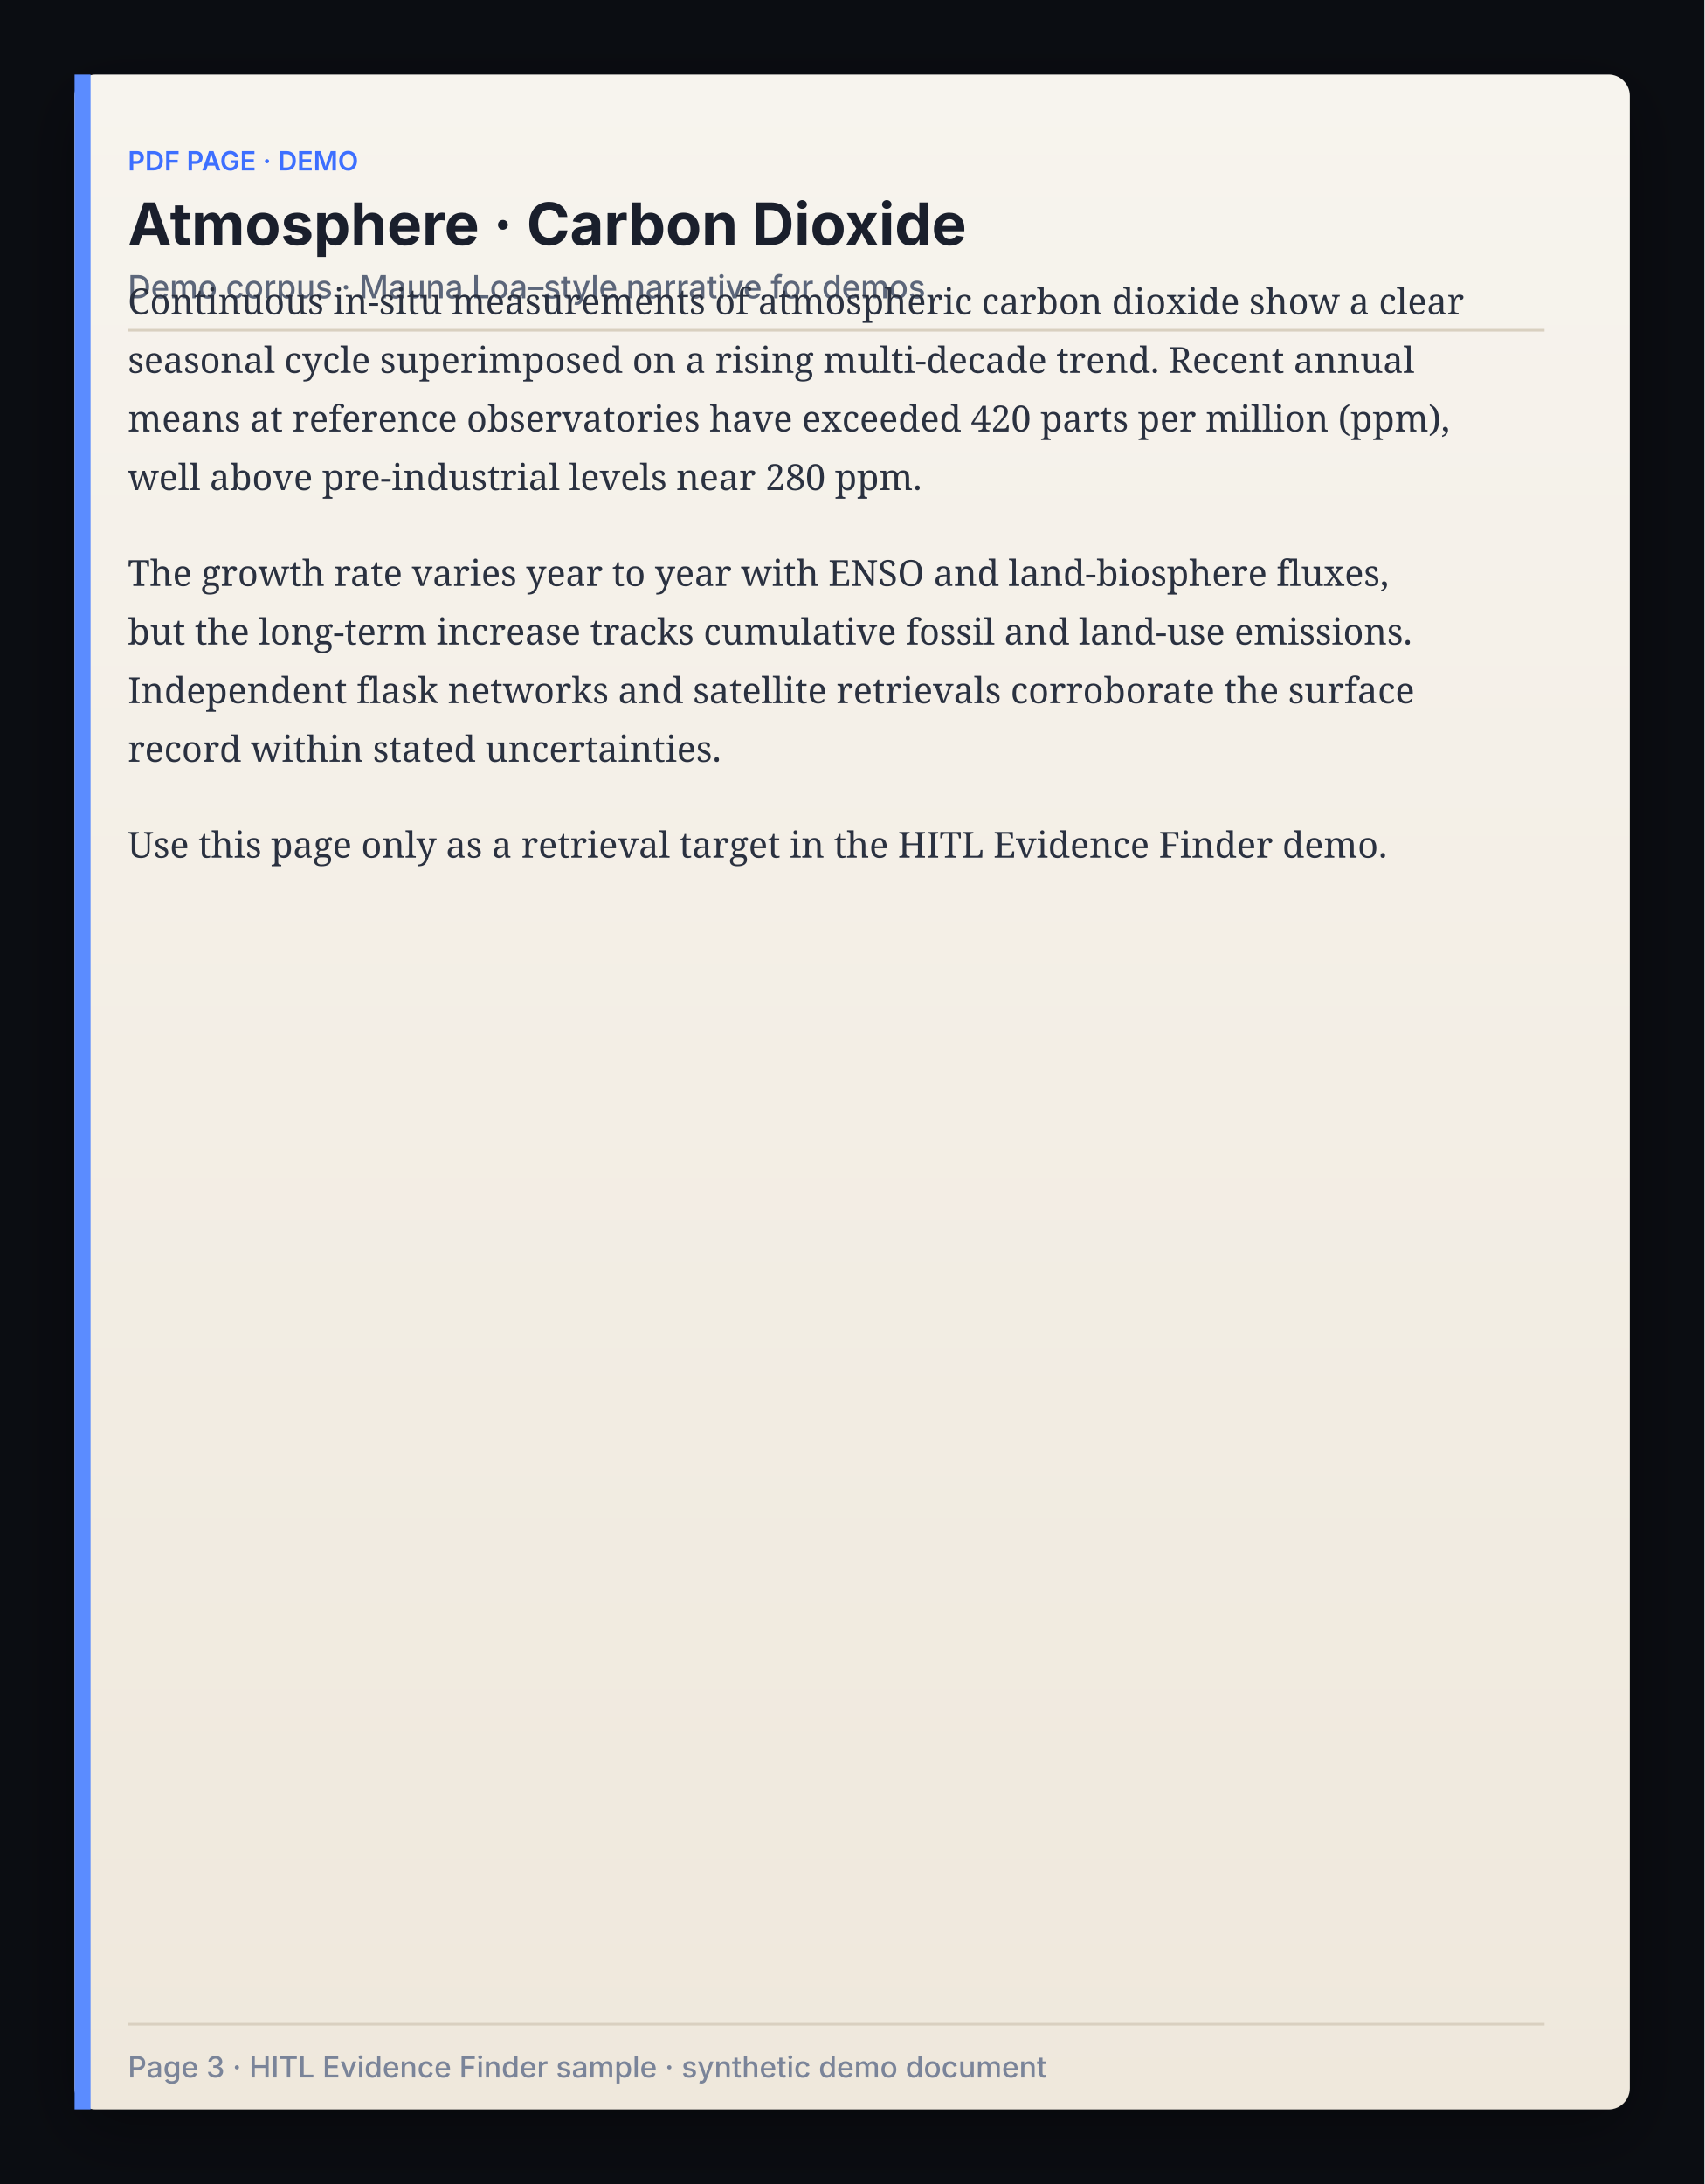
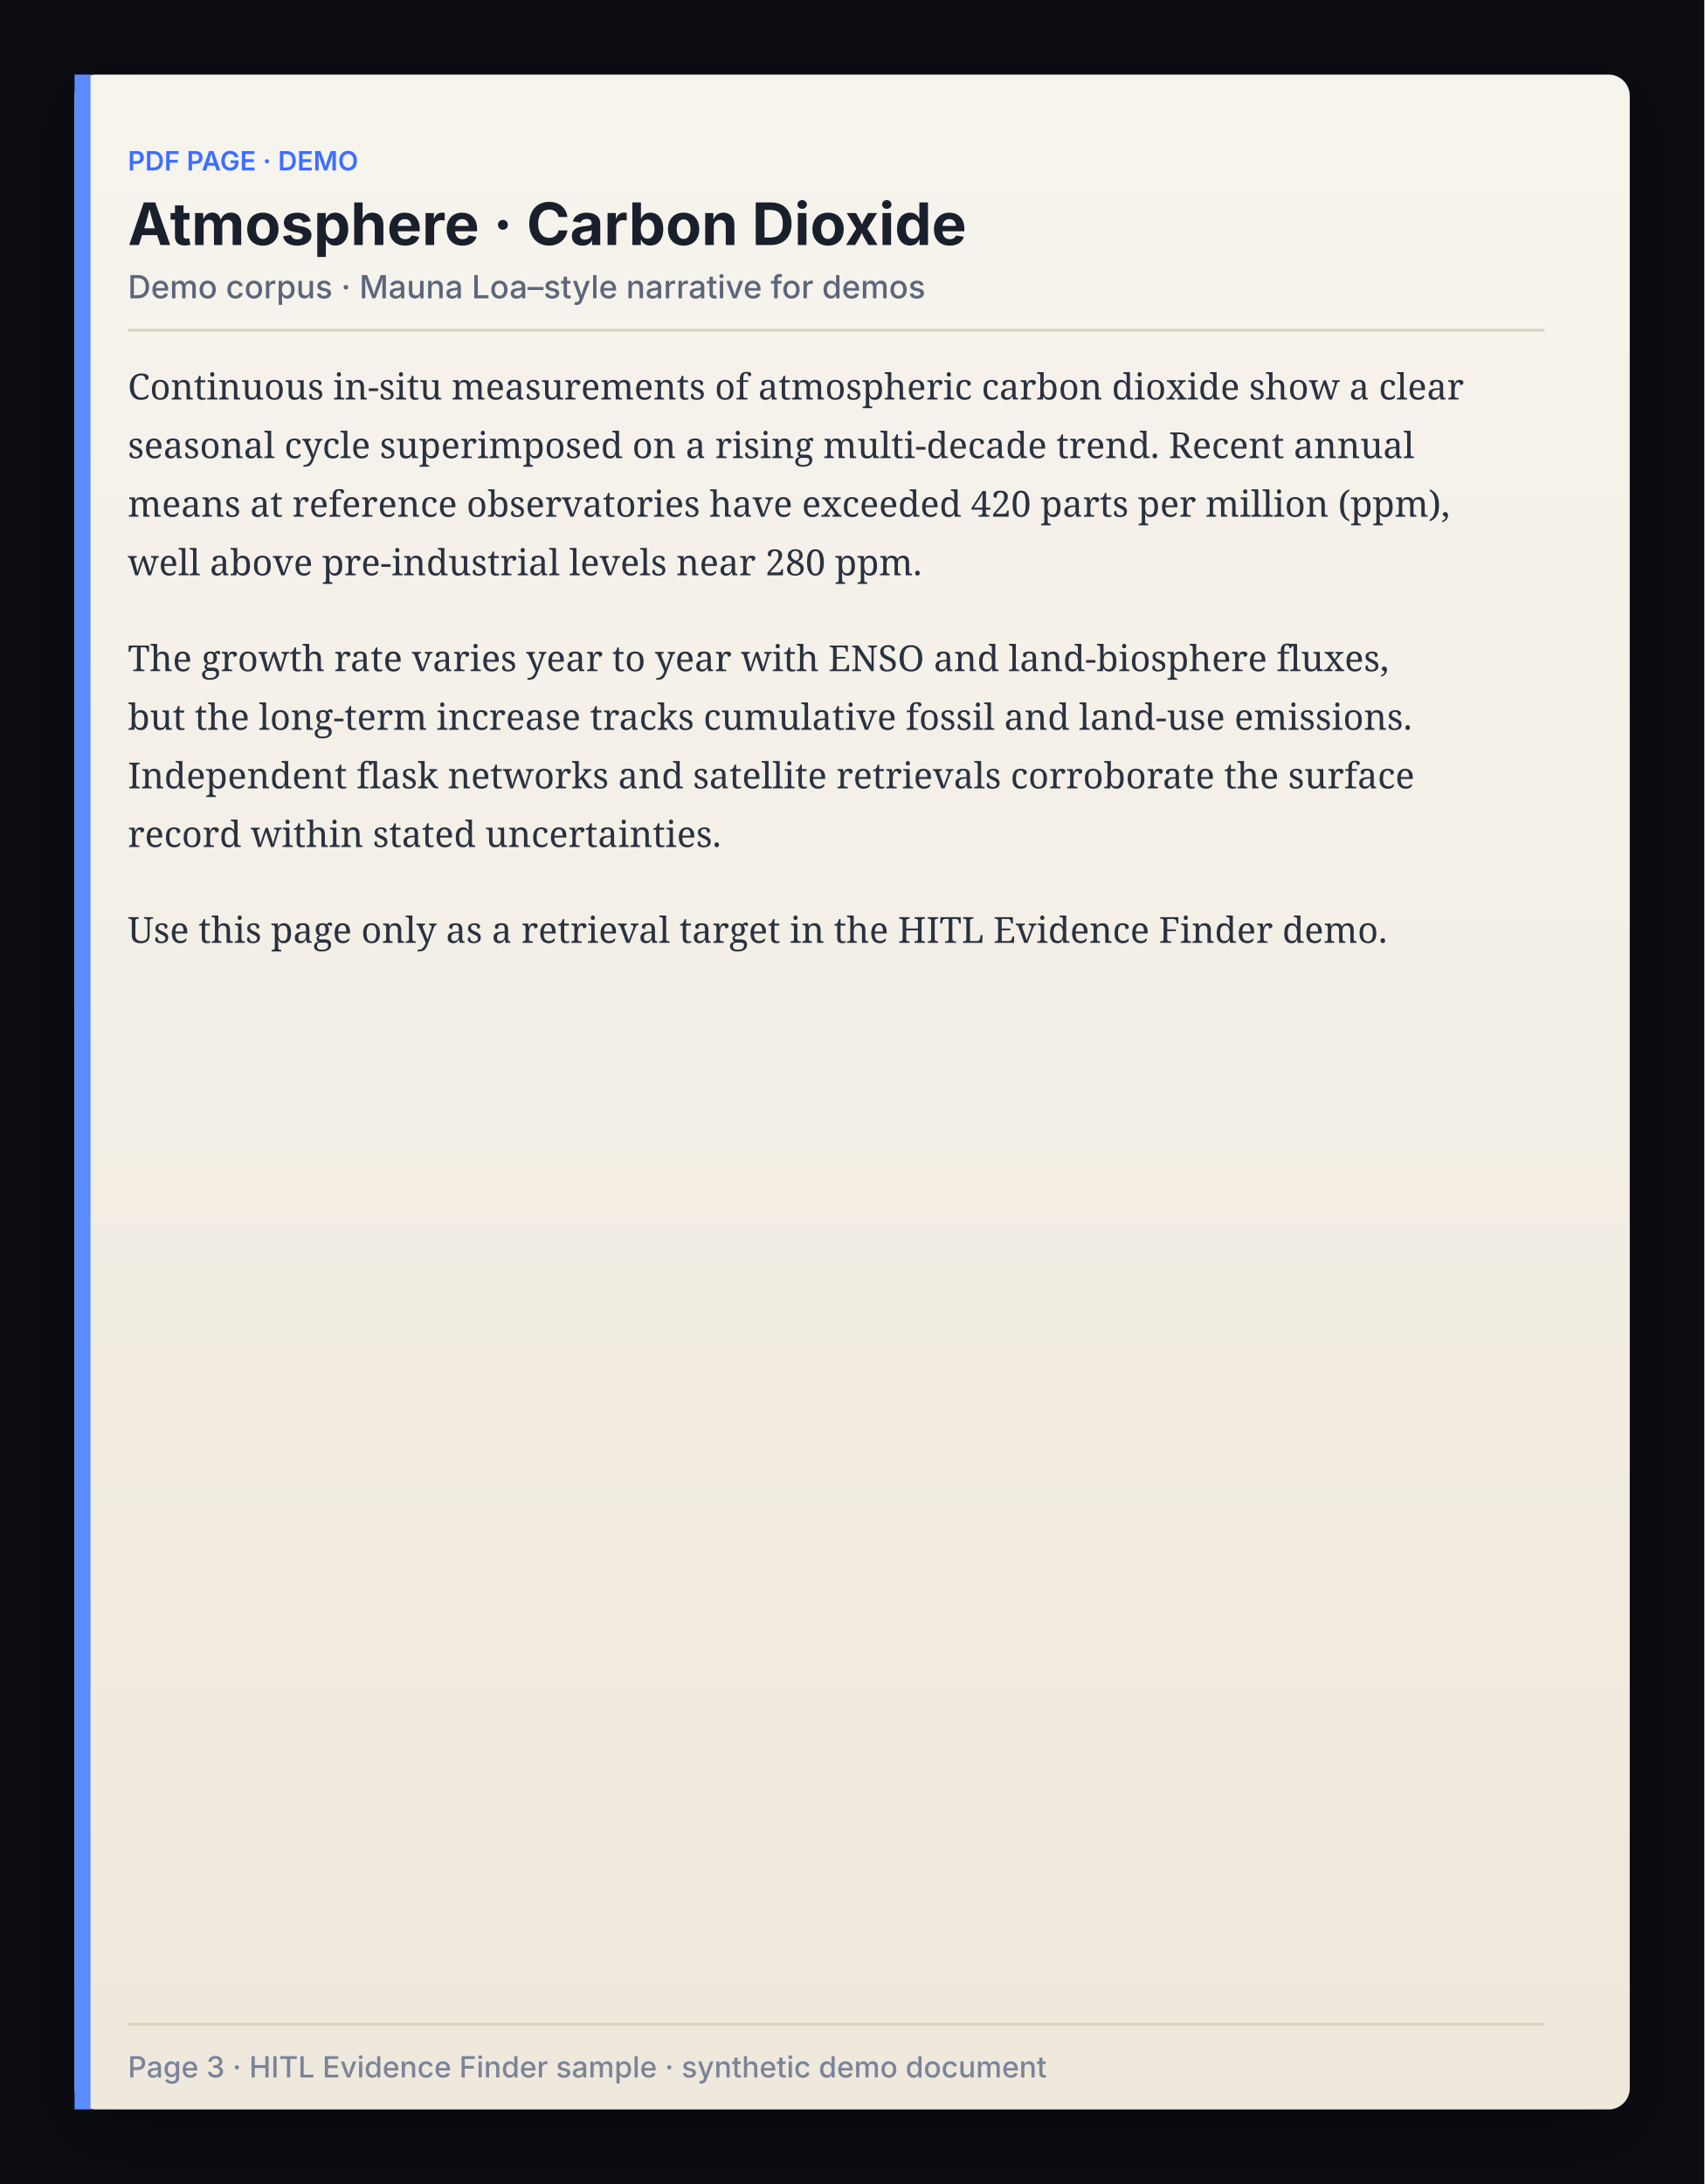
<svg xmlns="http://www.w3.org/2000/svg" width="640" height="820" viewBox="0 0 640 820">
  <defs>
    <linearGradient id="paper" x1="0" y1="0" x2="0" y2="1">
      <stop offset="0%" stop-color="#f7f4ee" />
      <stop offset="100%" stop-color="#efe8dc" />
    </linearGradient>
    <filter id="shadow" x="-5%" y="-5%" width="110%" height="110%">
      <feDropShadow dx="0" dy="8" stdDeviation="12" flood-color="#000" flood-opacity="0.35" />
    </filter>
    <style>
      .title { font: 700 22px Inter, ui-sans-serif, system-ui, sans-serif; fill: #1a1f2c; }
      .sub { font: 500 12px Inter, ui-sans-serif, system-ui, sans-serif; fill: #5c667a; }
      .body { font: 400 13.5px "IBM Plex Serif", Georgia, serif; fill: #2a3140; }
      .meta { font: 500 11px Inter, ui-sans-serif, system-ui, sans-serif; fill: #7a8499; }
      .badge { font: 600 10px Inter, ui-sans-serif, system-ui, sans-serif; fill: #3d6fff; }
    </style>
  </defs>
  <rect width="640" height="820" fill="#0b0d12" />
  <rect x="28" y="28" width="584" height="764" rx="8" fill="url(#paper)" filter="url(#shadow)" />
  <rect x="28" y="28" width="6" height="764" fill="#5b8cff" />
  <text x="48" y="64" class="badge">PDF PAGE · DEMO</text>
  <text x="48" y="92" class="title">Atmosphere · Carbon Dioxide</text>
  <text x="48" y="112" class="sub">Demo corpus · Mauna Loa–style narrative for demos</text>
  <line x1="48" y1="124" x2="580" y2="124" stroke="#d9d0c0" stroke-width="1" />
-   <text x="48" y="118" class="body">Continuous in-situ measurements of atmospheric carbon dioxide show a clear</text>
-   <text x="48" y="140" class="body">seasonal cycle superimposed on a rising multi-decade trend. Recent annual</text>
-   <text x="48" y="162" class="body">means at reference observatories have exceeded 420 parts per million (ppm),</text>
-   <text x="48" y="184" class="body">well above pre-industrial levels near 280 ppm.</text>
-   <text x="48" y="220" class="body">The growth rate varies year to year with ENSO and land-biosphere fluxes,</text>
-   <text x="48" y="242" class="body">but the long-term increase tracks cumulative fossil and land-use emissions.</text>
-   <text x="48" y="264" class="body">Independent flask networks and satellite retrievals corroborate the surface</text>
-   <text x="48" y="286" class="body">record within stated uncertainties.</text>
-   <text x="48" y="322" class="body">Use this page only as a retrieval target in the HITL Evidence Finder demo.</text>
+   <text x="48" y="150" class="body">Continuous in-situ measurements of atmospheric carbon dioxide show a clear</text>
+   <text x="48" y="172" class="body">seasonal cycle superimposed on a rising multi-decade trend. Recent annual</text>
+   <text x="48" y="194" class="body">means at reference observatories have exceeded 420 parts per million (ppm),</text>
+   <text x="48" y="216" class="body">well above pre-industrial levels near 280 ppm.</text>
+   <text x="48" y="252" class="body">The growth rate varies year to year with ENSO and land-biosphere fluxes,</text>
+   <text x="48" y="274" class="body">but the long-term increase tracks cumulative fossil and land-use emissions.</text>
+   <text x="48" y="296" class="body">Independent flask networks and satellite retrievals corroborate the surface</text>
+   <text x="48" y="318" class="body">record within stated uncertainties.</text>
+   <text x="48" y="354" class="body">Use this page only as a retrieval target in the HITL Evidence Finder demo.</text>
  <line x1="48" y1="760" x2="580" y2="760" stroke="#d9d0c0" stroke-width="1" />
  <text x="48" y="780" class="meta">Page 3 · HITL Evidence Finder sample · synthetic demo document</text>
</svg>
